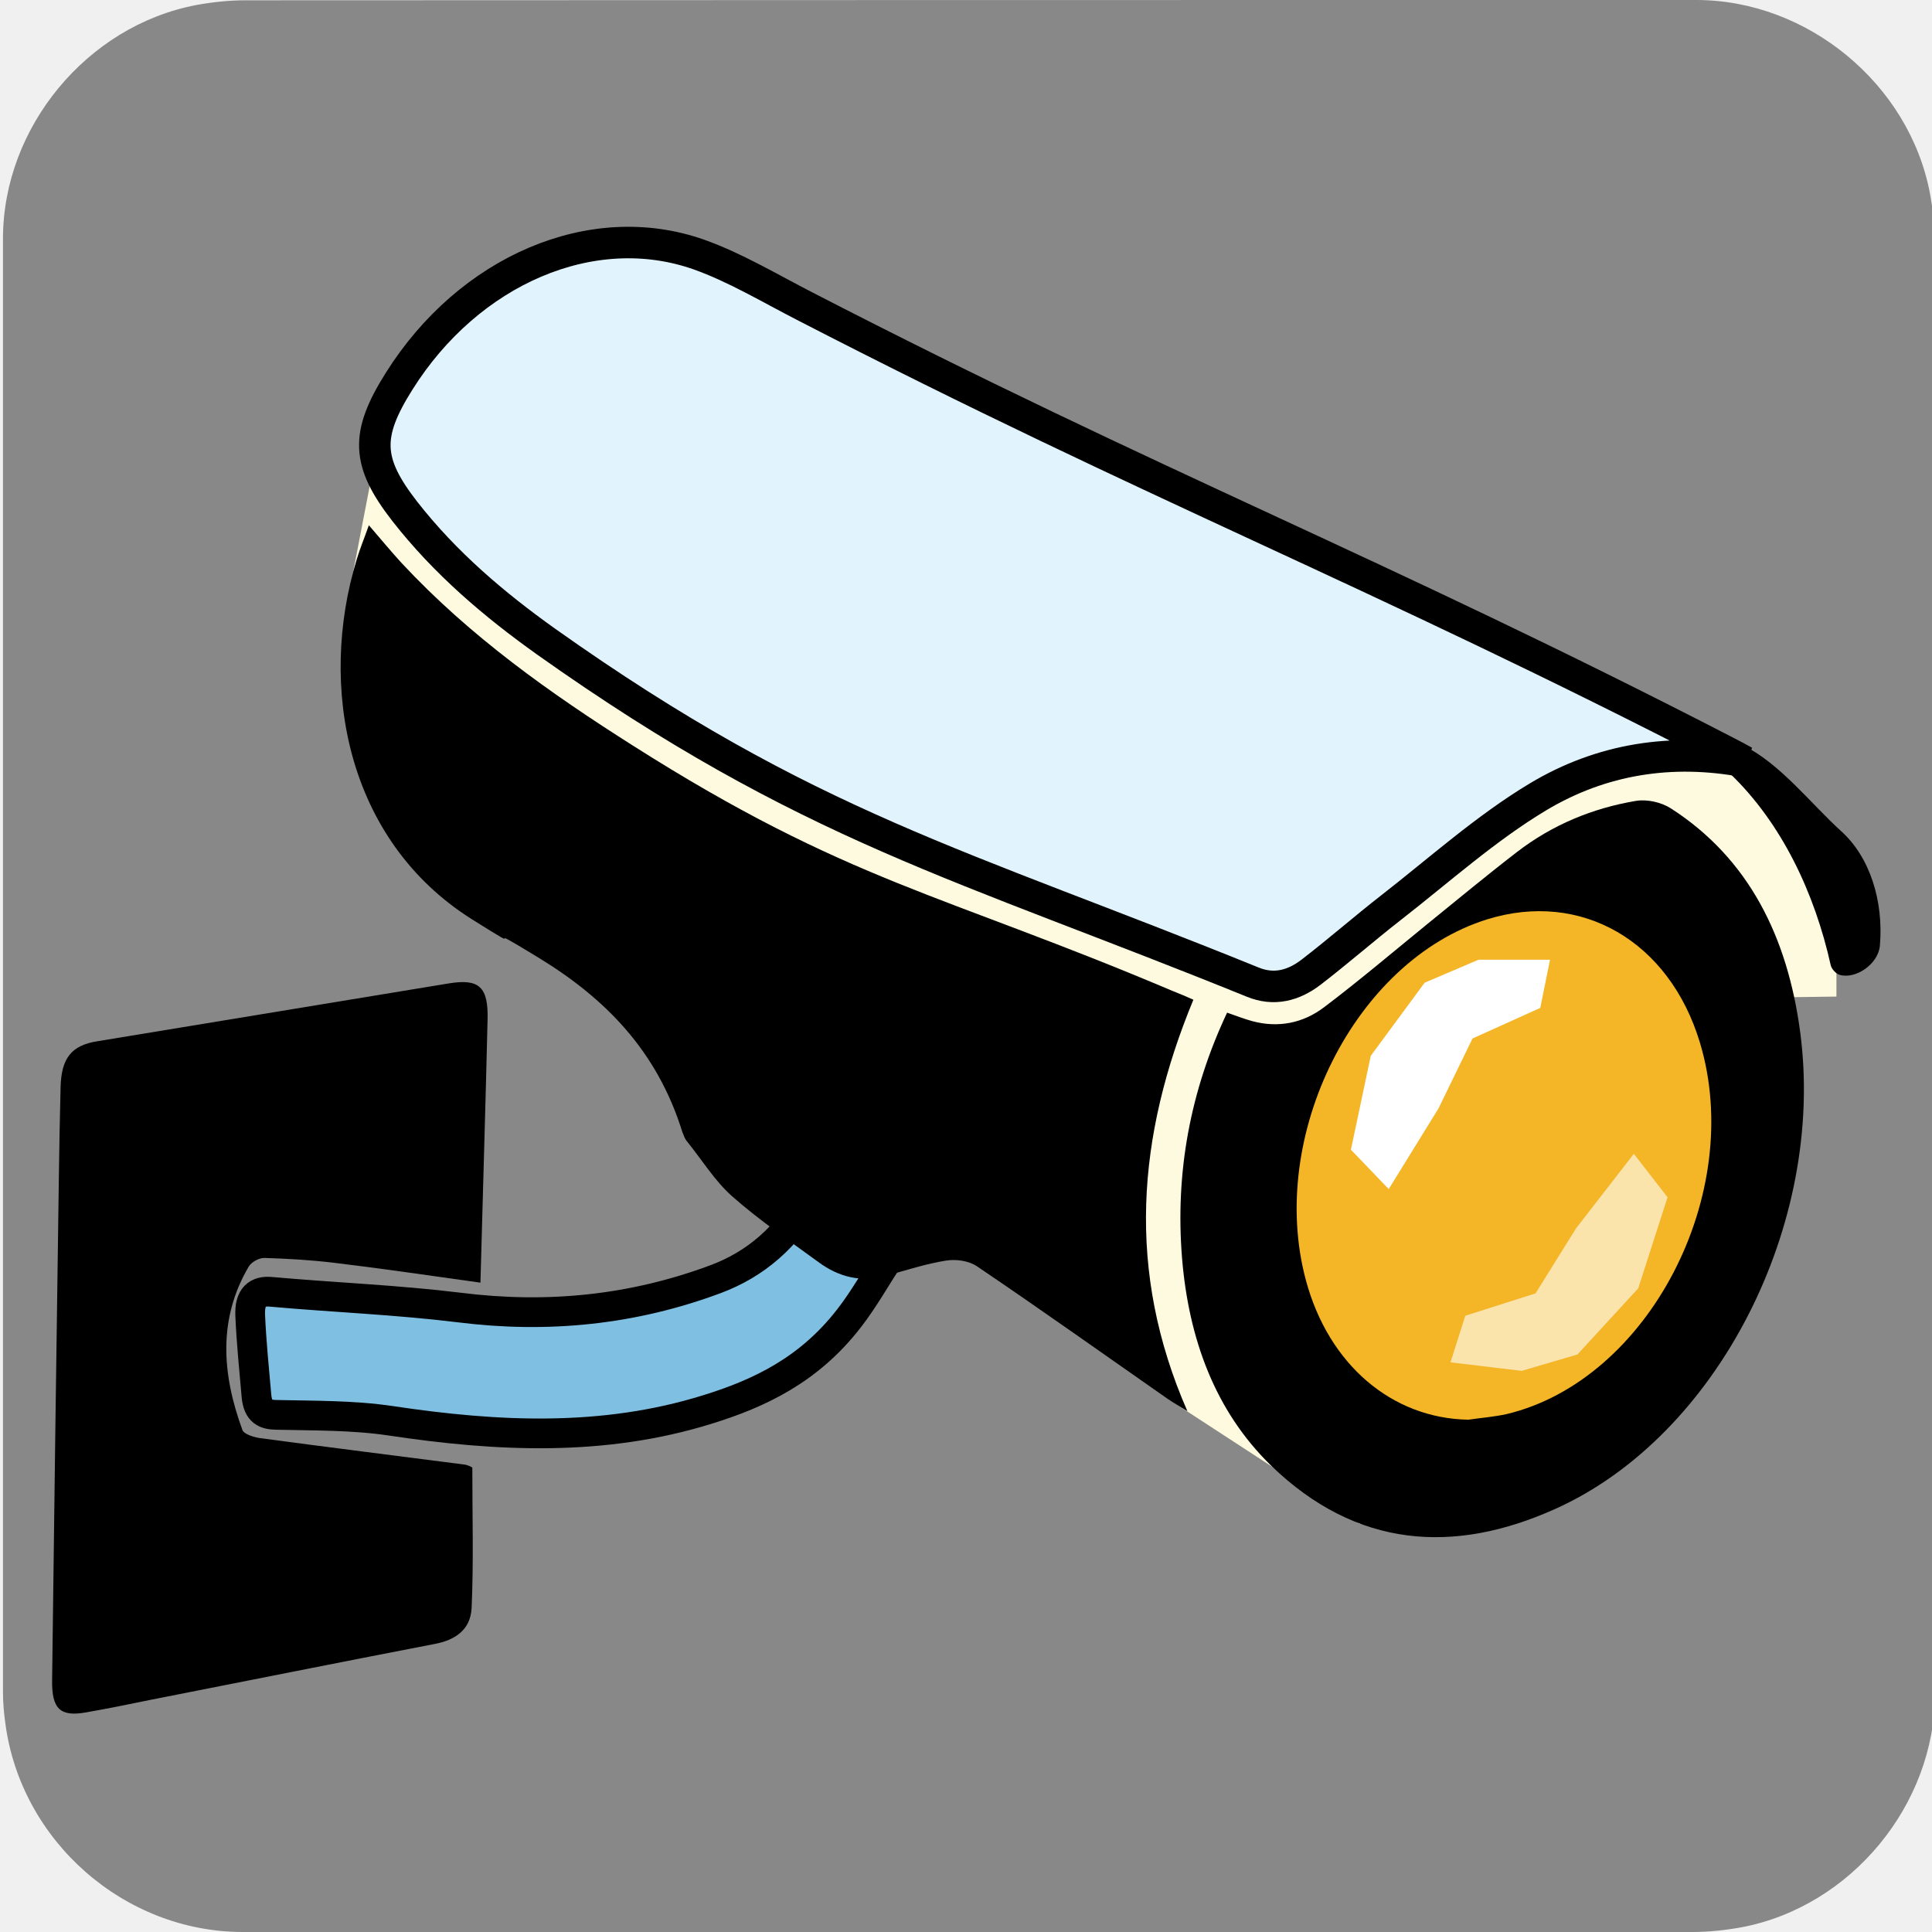
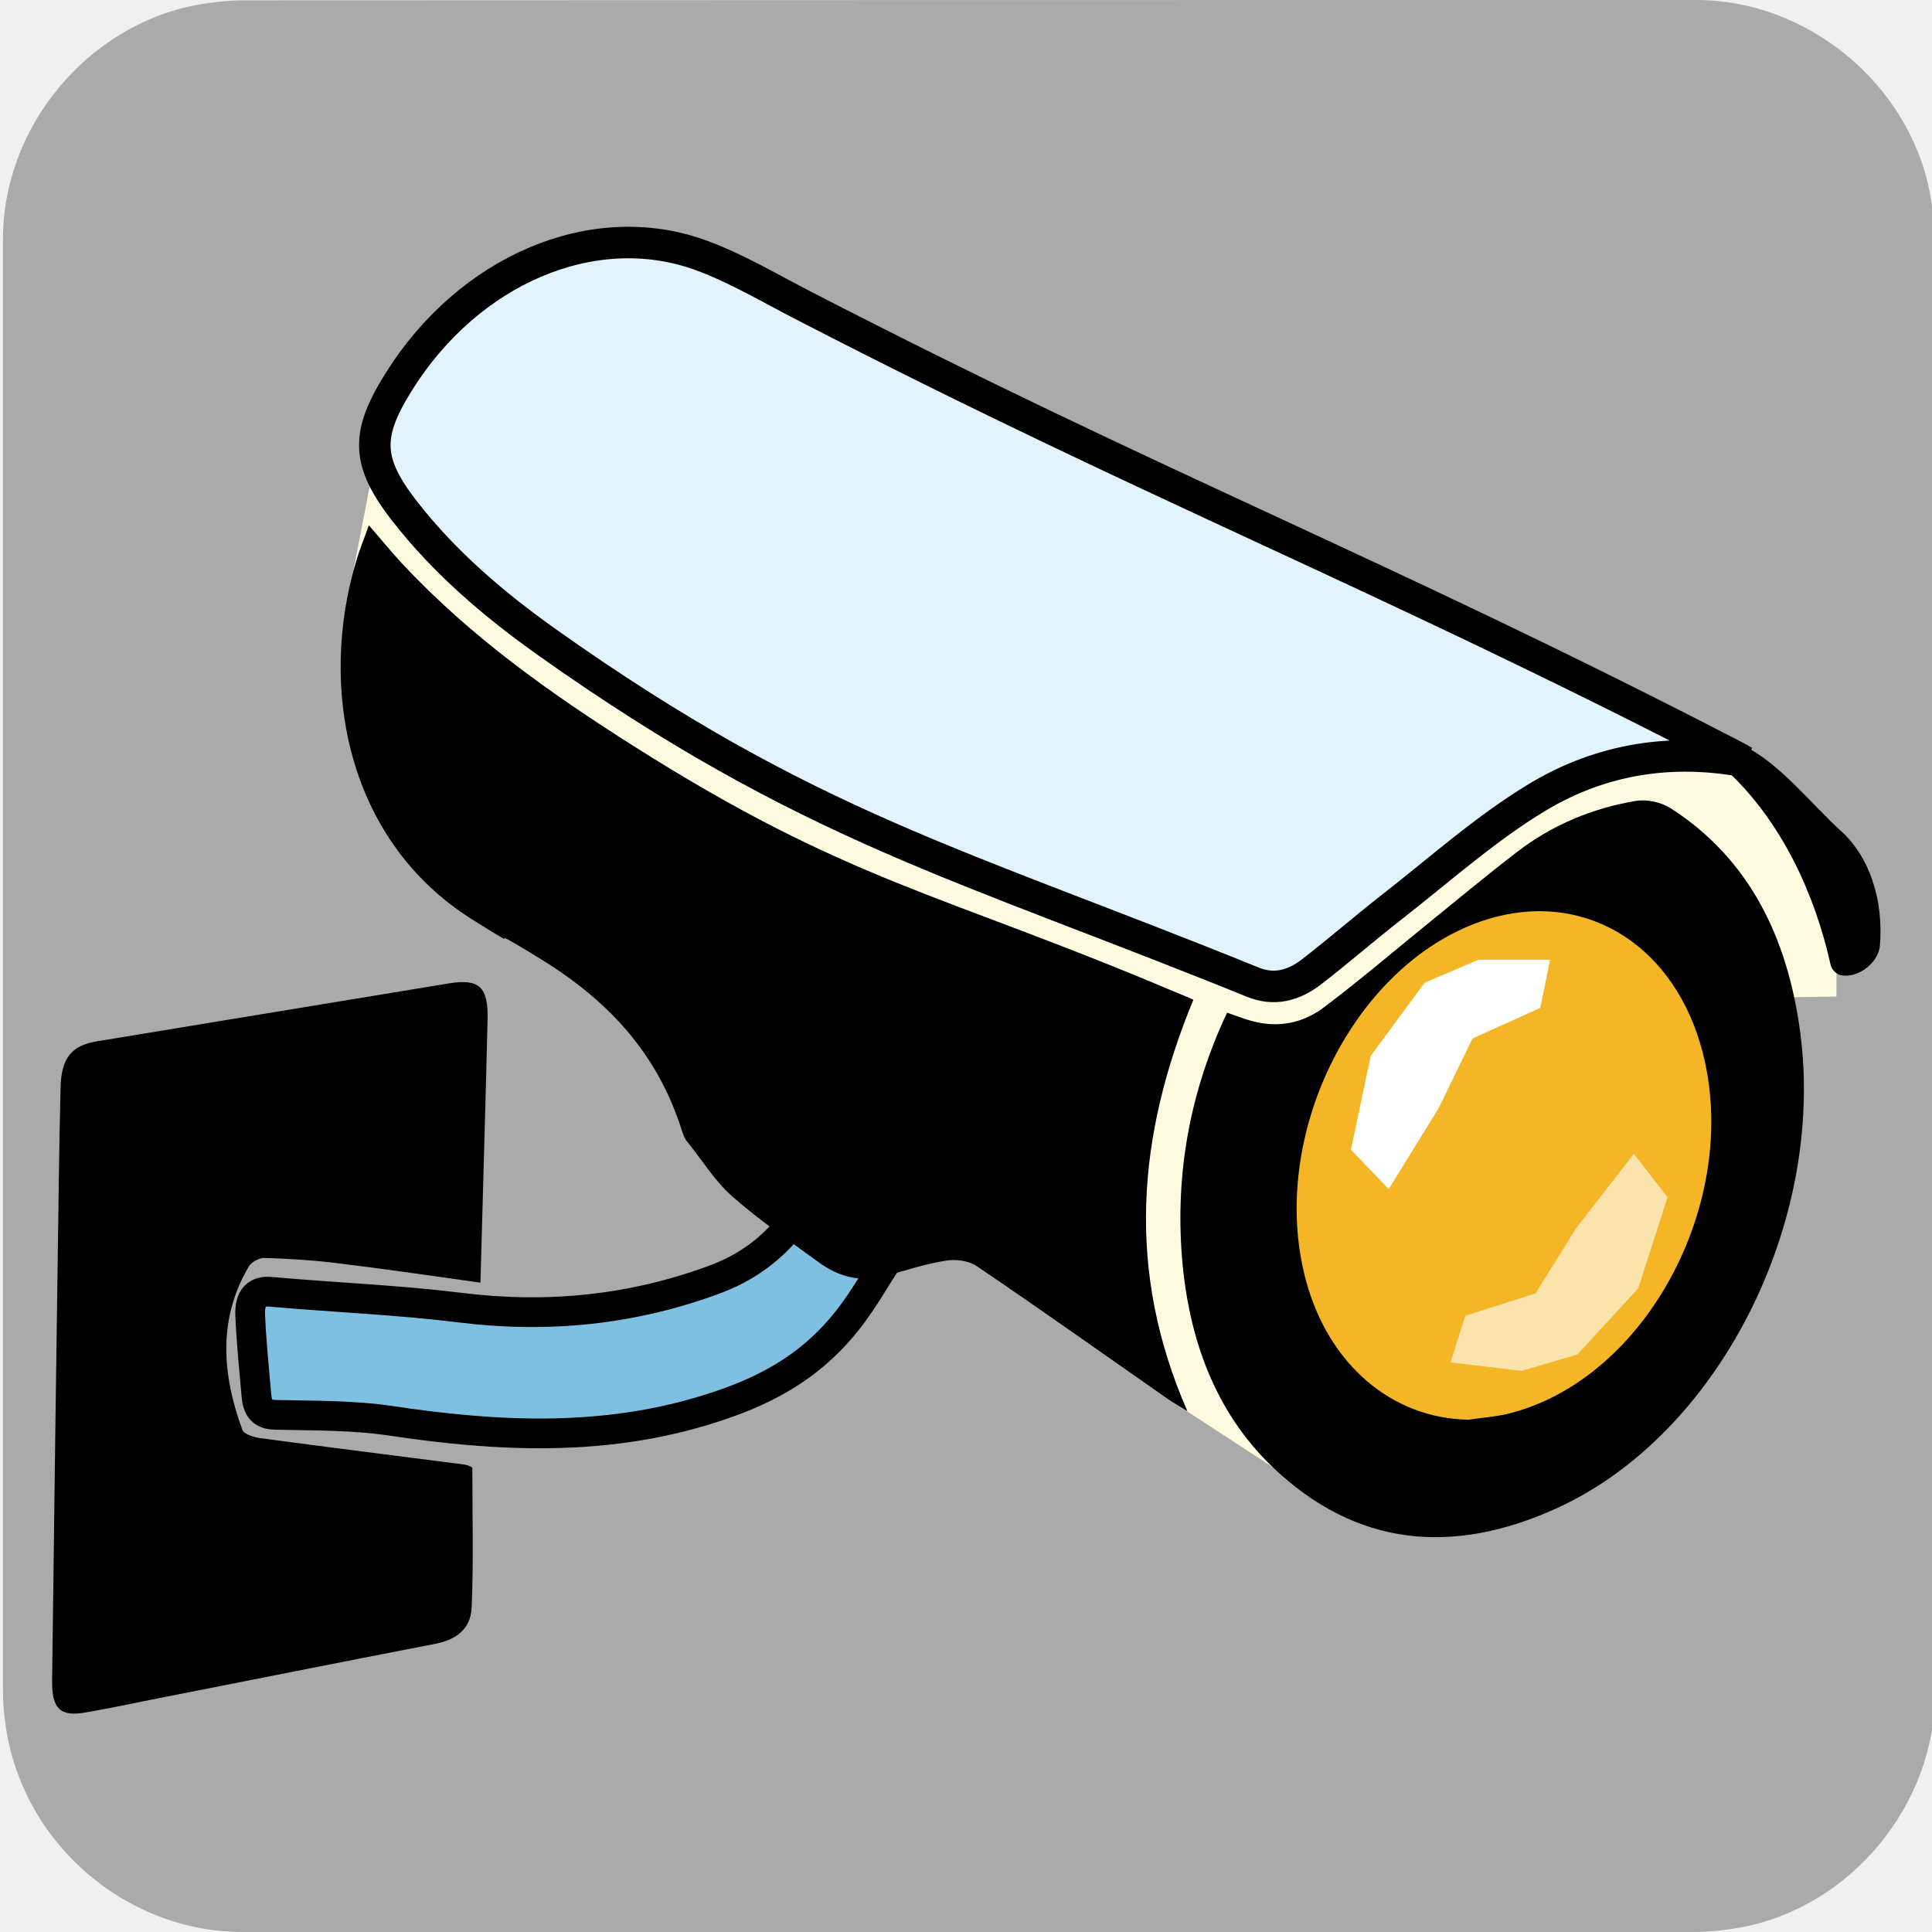
<svg xmlns="http://www.w3.org/2000/svg" viewBox="0 0 650 650" overflow="hidden" preserveAspectRatio="xMidYMid meet" id="eaf-2d8b-0">
  <defs>
    <clipPath id="eaf-2d8b-1">
      <rect x="0" y="0" width="650" height="650" />
    </clipPath>
    <style>#eaf-2d8b-0 * {animation: 7000ms linear infinite normal both running;offset-rotate:0deg}@keyframes eaf-2d8b-2{0%,100%{transform:none;offset-path:path("m258.051 413.195l1.388 2.112l-1.388 -2.112")}}@keyframes eaf-2d8b-3{0%{offset-distance:0%;animation-timing-function:ease-in-out}42.86%{offset-distance:50%;animation-timing-function:ease-in-out}85.71%,100%{offset-distance:100%}}@keyframes eaf-2d8b-4{0%{transform:rotate(0);animation-timing-function:ease-in-out}42.86%{transform:rotate(20deg);animation-timing-function:ease-in-out}85.71%,100%{transform:rotate(0)}}@keyframes eaf-2d8b-5{0%{transform:scale(1.06,1.06);animation-timing-function:ease-in-out}42.86%{transform:scale(1.0179,1);animation-timing-function:ease-in-out}85.71%,100%{transform:scale(1.06,1.06)}}@keyframes eaf-2d8b-6{0%,100%{transform:translate(-286.1707px,-425px)}}</style>
  </defs>
  <g clip-path="url('#eaf-2d8b-1')" style="isolation: isolate;">
    <g>
-       <path fill="#888888" d="m651 325.1c0 81.6 0 163.1 0 244.7c0 37.4 -28.2 71.6 -65 78.6c-5.5 1 -11.1 1.6 -16.6 1.6c-162.6 0 -325.2 0 -487.7 0c-39.9 0 -74.7 -30.6 -79.9 -70.2c-0.5 -3.5 -0.8 -7 -0.8 -10.6c0 -163 0 -326 0 -488.9c0 -37.4 28.2 -71.6 65 -78.6c5.4 -1 11.1 -1.6 16.6 -1.6c162.7 -0.1 325.4 -0.1 488.1 -0.1c37.4 0 71.6 28.2 78.6 65c1 5.4 1.6 11.1 1.6 16.6c0.1 81.2 0.1 162.3 0.1 243.5l0 0l0 0z" />
+       <path fill="#aaaaaa" d="m651 325.1c0 81.6 0 163.1 0 244.7c0 37.4 -28.2 71.6 -65 78.6c-5.5 1 -11.1 1.6 -16.6 1.6c-162.6 0 -325.2 0 -487.7 0c-39.9 0 -74.7 -30.6 -79.9 -70.2c-0.5 -3.5 -0.8 -7 -0.8 -10.6c0 -163 0 -326 0 -488.9c0 -37.4 28.2 -71.6 65 -78.6c5.4 -1 11.1 -1.6 16.6 -1.6c162.7 -0.1 325.4 -0.1 488.1 -0.1c37.4 0 71.6 28.2 78.6 65c1 5.4 1.6 11.1 1.6 16.6c0.1 81.2 0.1 162.3 0.1 243.5l0 0l0 0z" />
      <path fill="#000000" d="m155.5 444.8c-15 -2.1 -29.3 -4.2 -43.5 -5.9c-6.8 -0.8 -13.6 -1.2 -20.4 -1.4c-1.5 0 -3.7 1.2 -4.5 2.5c-9.2 15.6 -7.9 31.9 -1.9 48.3c0.5 1.3 3.3 2.1 5.1 2.4c20.1 2.7 40.2 5.2 60.3 7.8c1.1 0.1 2.2 0.7 2.5 0.9c0 14.1 0.4 27.7 -0.2 41.4c-0.3 6.7 -5.1 9.6 -10.9 10.7c-28 5.4 -55.9 11 -83.9 16.5c-6.3 1.3 -12.7 2.6 -19 3.7c-7.7 1.4 -10.2 -1 -10.1 -9.4c0.6 -49.6 1.3 -99.3 2 -148.9c0.1 -8.7 0.3 -17.4 0.5 -26.2c0.2 -8.7 3.2 -12.5 10.9 -13.7c34.7 -5.7 69.3 -11.4 103.9 -17.1c8.8 -1.4 11.6 1 11.3 10.9c-0.6 25.6 -1.4 51.3 -2.1 77.5z" transform="matrix(1.1392 0 0 1.1392 -15.5068 -75.1813)" />
      <path fill="#7ebfe2" stroke="#000000" stroke-width="10" d="m276 411.4c8.7 7 16.9 13.7 26.3 21.2c-5 7.7 -9.2 15.2 -14.2 21.6c-13.4 17.3 -30.1 25.2 -47.6 30.6c-35 10.9 -70.6 9.2 -106.5 3.8c-12.8 -1.9 -25.7 -1.7 -38.6 -2c-3.5 -0.1 -6.1 -0.9 -6.6 -6.4c-0.8 -9 -1.7 -18 -2.1 -27c-0.3 -6.4 2.5 -8.4 6.9 -8c21.2 1.9 42.4 2.7 63.5 5.3c29.5 3.7 58.2 0.9 86.3 -9.6c13 -4.9 24.1 -13.8 32.6 -29.5z" transform="translate(-2.5189 -10.5887)" />
      <g transform="matrix(1.06 0 0 1.06 -45.2902 -37.3047)" style="animation-name: eaf-2d8b-2, eaf-2d8b-3, eaf-2d8b-4, eaf-2d8b-5, eaf-2d8b-6; animation-composition: replace, add, add, add, add;">
        <polygon points="164.9,164.4 154.4,218.9 288.9,325.9 404.4,351.8 392.4,446.2 413.6,479.3 474.4,518.9 444.1,402.4 467.3,361.2 510.2,326.8 573.9,313.1 604,351.8 625.6,351.5 625.6,314.5 590.9,273.9" fill="#fefadf" />
        <path fill="#e1f3fd" stroke="#000000" stroke-width="10" d="m596.4 276.9c-23 -4.3 -45.3 -0.9 -65.5 11.2c-16.5 9.9 -31.3 23.2 -46.7 35.2c-8.6 6.7 -16.8 13.9 -25.4 20.5c-5.5 4.2 -11.7 5.9 -18.5 3.1c-92.6 -37.6 -141 -49 -224.3 -108.1c-16.4 -11.7 -31.9 -24.8 -44.8 -41.3c-12.2 -15.7 -12.5 -24.3 -1.8 -41.3c22.1 -35.2 61.3 -52.2 95.2 -40.2c11.5 4.1 22.3 10.6 33.4 16.3c111.6 57.6 181.2 84 292.8 141.6c2 1 3.8 2 5.6 3z" />
        <path fill="#000000" d="m421.5 352.5c-17.9 43.3 -21.4 86.1 -1.9 130.6c-2.7 -1.7 -4.4 -2.6 -6.1 -3.8c-20.2 -14.1 -40.3 -28.4 -60.7 -42.2c-2.7 -1.8 -6.7 -2.3 -9.8 -1.8c-6.4 1 -12.7 3.1 -19 4.8c-7.9 2.2 -15 0.5 -21.6 -4.4c-9.3 -6.8 -18.8 -13.3 -27.4 -20.9c-5.4 -4.8 -9.5 -11.5 -14.2 -17.3c-0.7 -0.8 -1.1 -2 -1.5 -3c-8 -25.8 -24.5 -42.5 -45.9 -55.5c-21.6 -13.2 0.5 1.4 -21 -12.1c-39.7 -25.1 -48.7 -73.8 -36.5 -114c1 -3.4 2.4 -6.7 3.9 -11c3.8 4.4 7 8.3 10.4 12c21.8 23.4 47.3 41.4 73.5 58c68.2 43.3 98 46.8 171.4 77.9c2 0.8 4 1.6 6.4 2.7z" />
        <path fill="#000000" d="m432.2 356.6c2.9 1 5.4 2 8 2.7c8.2 2.2 16.1 0.7 22.9 -4.5c11.1 -8.4 21.7 -17.4 32.5 -26.2c9.5 -7.7 18.9 -15.5 28.5 -22.9c11.4 -8.8 24.2 -14 37.8 -16.3c3.6 -0.6 8.1 0.4 11.2 2.4c24.7 15.9 37 40.8 41 71c8.1 61 -26.3 128.2 -77.7 151.3c-32.2 14.5 -63.1 12.5 -90.2 -13.7c-17.9 -17.4 -26.2 -40.4 -28.3 -65.9c-2.2 -27.2 2.6 -53 14.3 -77.9zm76.7 107.4c3.1 -0.5 6.3 -0.7 9.3 -1.4c34.4 -8.3 57.8 -53.3 46.8 -89.9c-7.4 -24.6 -28.8 -37 -51.6 -29.9c-32 10 -53.3 52.4 -43.9 87.4c5.5 20.4 20.8 33.4 39.4 33.8z" />
        <path fill="#000000" d="m595 278.8c11.6 5.6 21.7 18.7 31.1 27.2c9.1 8.2 13.5 22.1 12.3 36.3c-0.5 5.9 -7.7 10.8 -12.8 9.3c-1.1 -0.3 -2.5 -1.8 -2.8 -3c-5.1 -23 -15.6 -45.2 -32 -60.9c0.3 -0.7 3.9 -8.3 4.2 -8.9z" transform="translate(1 -7)" />
        <path fill="#f4b526" d="m508.8 485.8c-24.3 -0.4 -44.4 -17.5 -51.6 -44.3c-12.3 -45.8 15.6 -101.4 57.5 -114.5c29.9 -9.3 57.9 6.9 67.6 39.2c14.4 47.9 -16.3 107 -61.3 117.8c-4 0.9 -8.2 1.2 -12.2 1.8z" />
        <polyline points="512,339.8 494.9,347.1 477.8,370.3 471.5,400.1 483.5,412.6 499.3,387 510.1,364.8 531.6,355.1 534.7,339.8" fill="#fff" />
        <polyline points="525.7,470.3 543.4,465.1 562.7,444.1 572,415.2 561.3,401.4 543,425 530.1,445.7 507.8,452.8 503.1,467.6" fill="#fff" opacity="0.62" />
      </g>
    </g>
  </g>
</svg>
